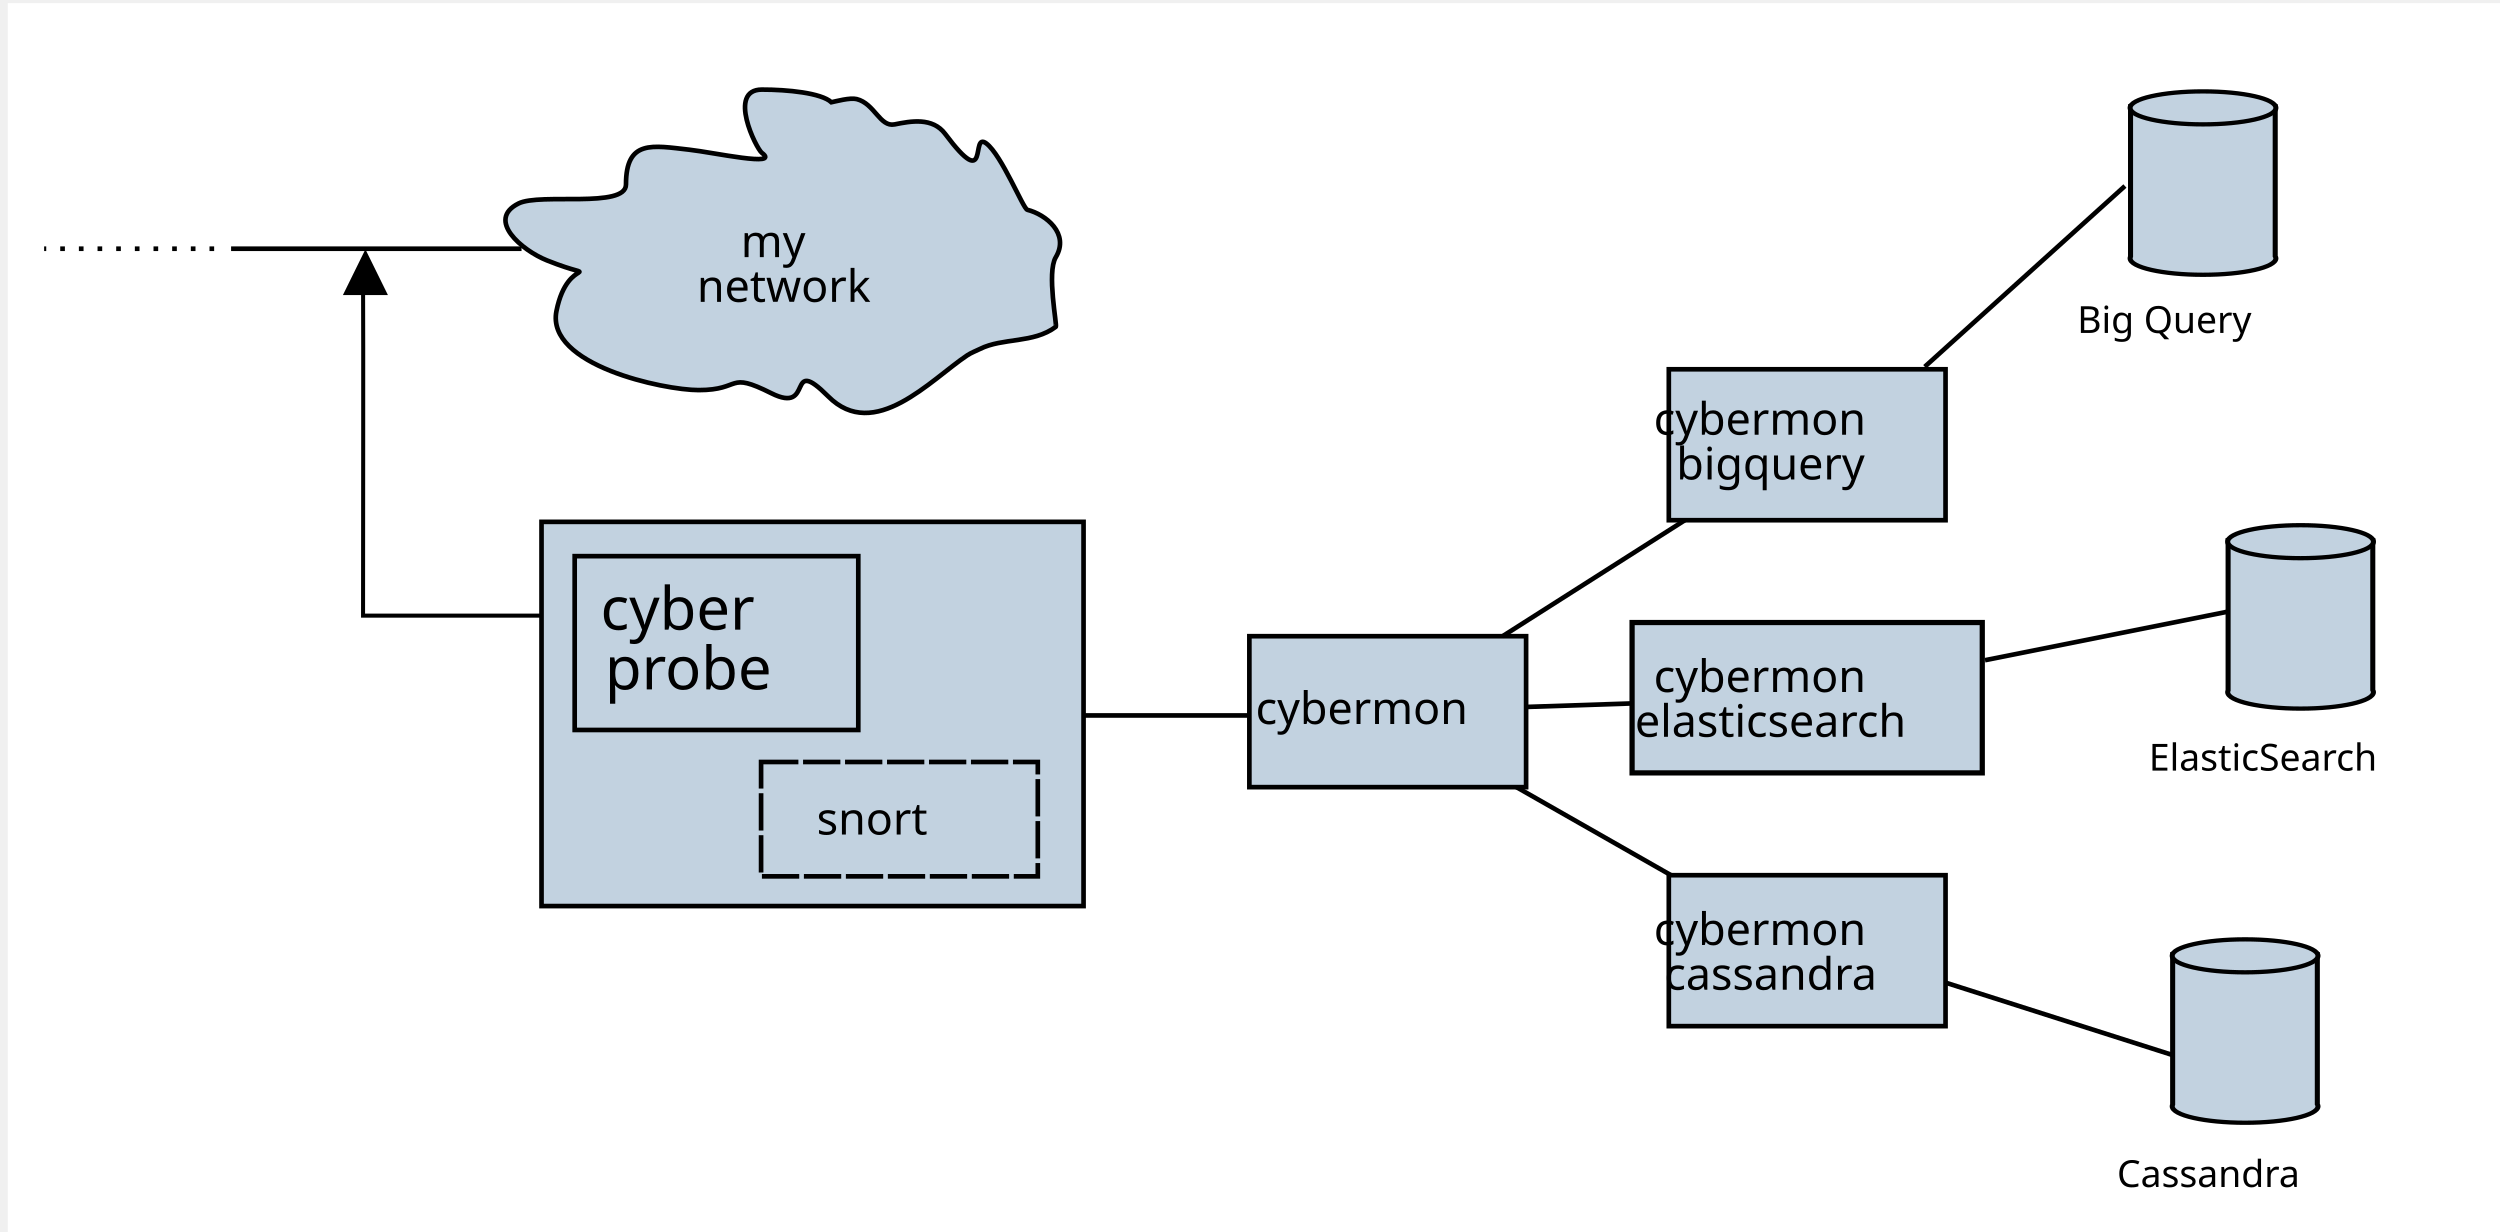
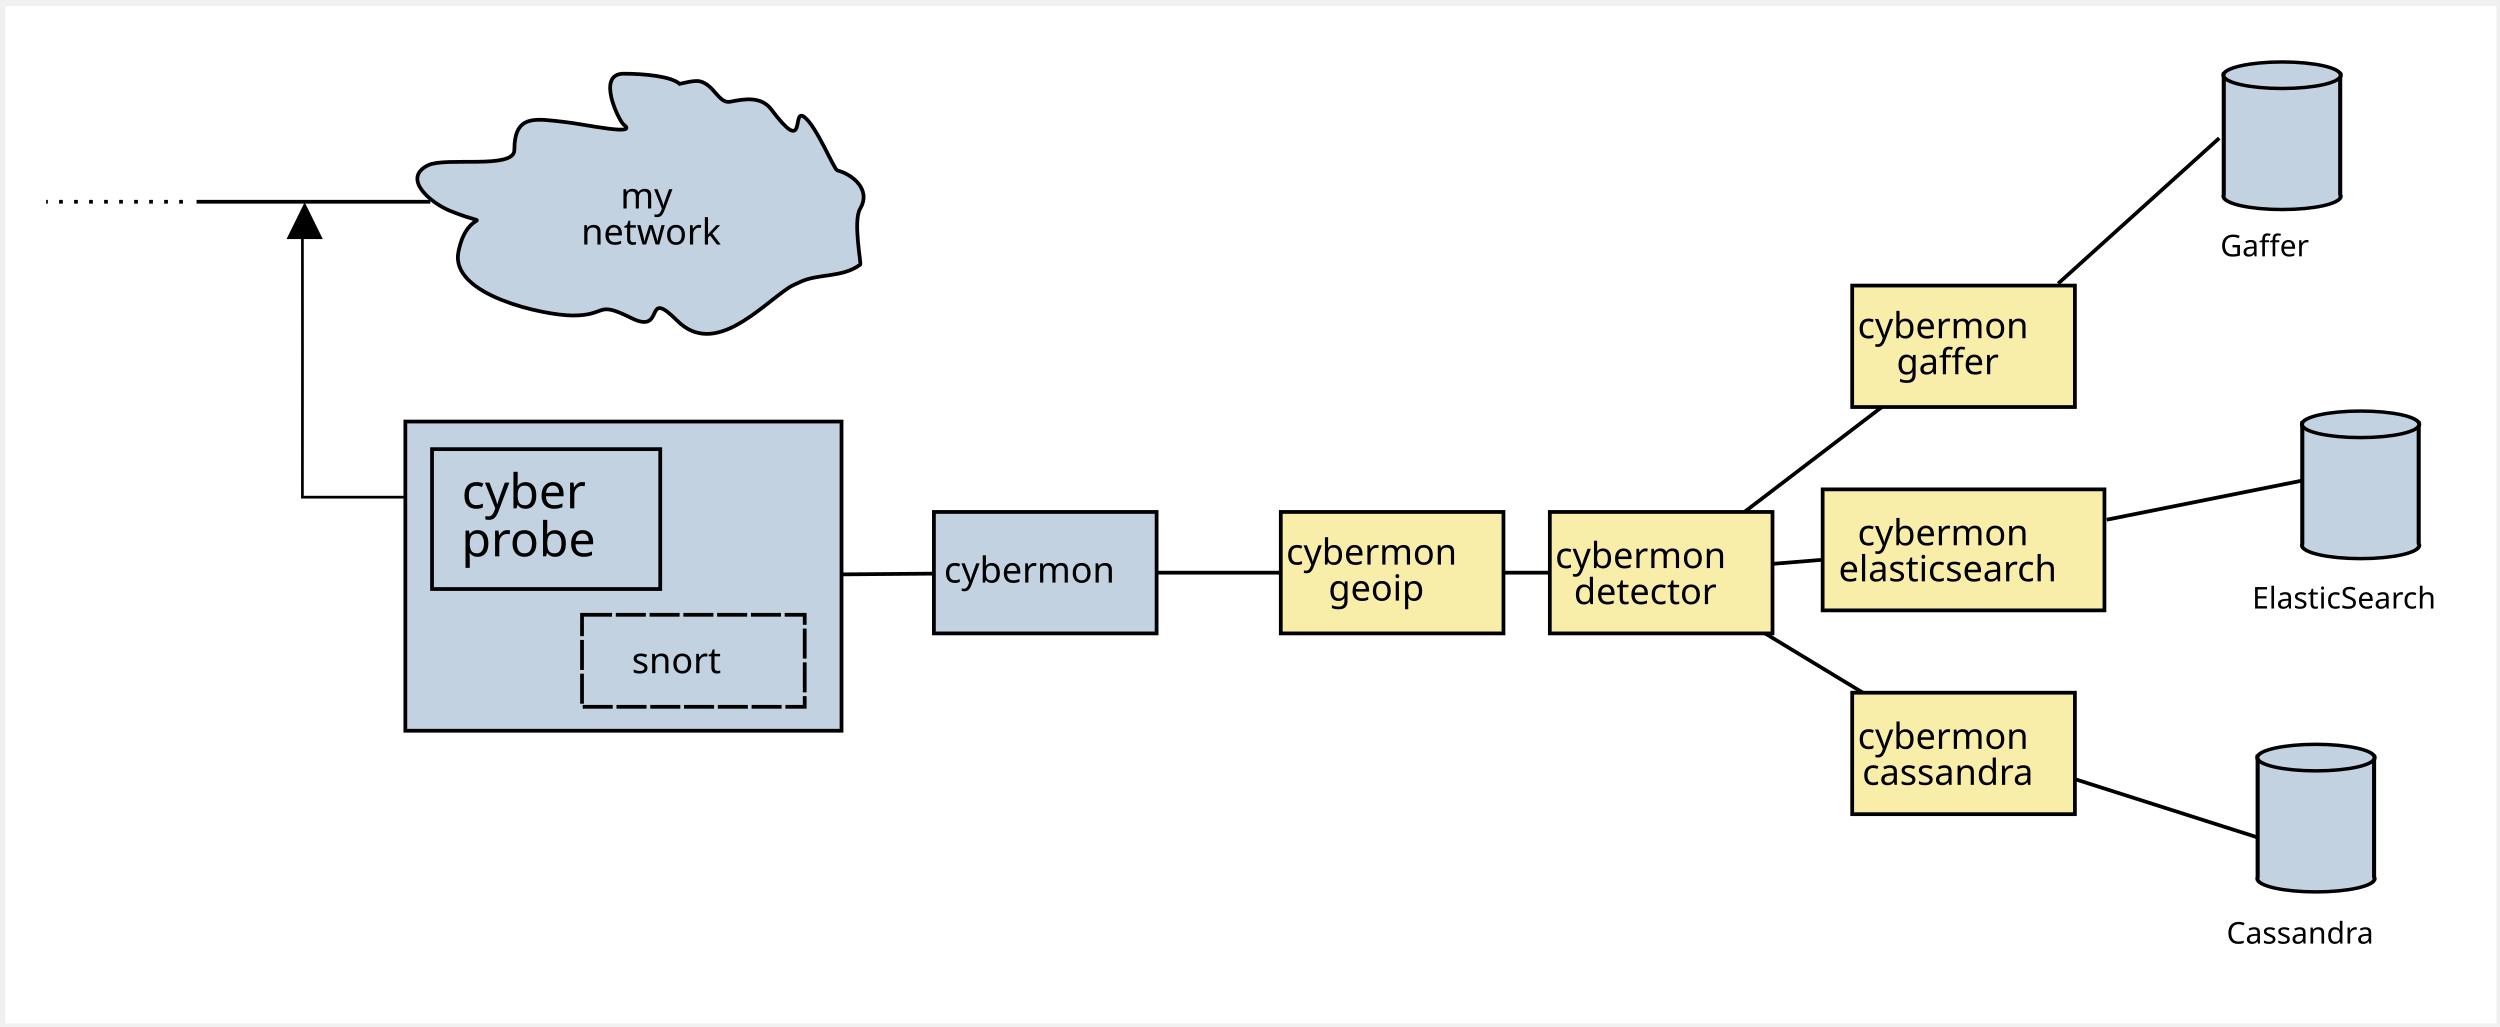
- <svg xmlns="http://www.w3.org/2000/svg" width="1340" height="660" id="svg2" version="1.0">
+ <svg xmlns="http://www.w3.org/2000/svg" version="1.0" id="svg2" height="550" width="1340">
  <defs id="defs4" />
-   <g id="layer1" transform="translate(0,160)">
-     <rect style="color:#000000;clip-rule:nonzero;display:inline;overflow:visible;visibility:visible;opacity:1;isolation:auto;mix-blend-mode:normal;color-interpolation:sRGB;color-interpolation-filters:linearRGB;solid-color:#000000;solid-opacity:1;fill:#ffffff;fill-opacity:1;fill-rule:nonzero;stroke:none;stroke-width:2.5;stroke-linecap:butt;stroke-linejoin:miter;stroke-miterlimit:4;stroke-dasharray:none;stroke-dashoffset:0;stroke-opacity:1;marker:none;color-rendering:auto;image-rendering:auto;shape-rendering:auto;text-rendering:auto;enable-background:accumulate" id="rect4647" width="1341.667" height="675" x="4.167" y="-158.333" />
-     <path style="fill:#c2d2e0;fill-opacity:1;fill-rule:evenodd;stroke:#000000;stroke-width:2.5;stroke-linecap:butt;stroke-linejoin:miter;stroke-miterlimit:4;stroke-dasharray:none;stroke-opacity:1" d="m 445.63,-105.193 c -5.475,-5.021 -23.528,-6.782 -37.266,-6.782 -18.702,0 -3.04,31.627 0,33.909 10.399,7.806 -26.04,-0.259 -38.959,-1.695 -19.773,-2.199 -33.878,-5.607 -33.878,18.65 0,13.036 -45.986,4.364 -57.592,10.173 -17.56,8.788 1.801,25.135 15.245,30.518 31.942,12.788 11.345,-4.217 5.082,27.127 -5.798,29.014 57.499,42.386 76.225,42.386 23.523,0 14.922,-10.334 38.959,1.695 23.395,11.708 7.595,-21.221 30.49,1.695 24.728,24.751 54.896,-8.939 74.531,-22.041 2.101,-1.402 4.517,-2.261 6.776,-3.391 12.286,-6.149 28.663,-2.867 40.653,-11.868 0.864,-0.649 -4.969,-29.011 0,-37.3 7.596,-12.671 -5.393,-22.966 -15.245,-25.432 -2.249,-0.563 -13.718,-29.372 -22.021,-35.604 -8.69,-6.523 2.323,27.401 -22.021,-5.086 -6.786,-9.056 -18.479,-6.813 -27.102,-5.086 -7.922,1.586 -10.673,-11.148 -20.327,-13.564 -3.574,-0.894 -11.221,1.229 -13.551,1.695 z" id="path2160" />
-     <text xml:space="preserve" style="font-style:normal;font-variant:normal;font-weight:normal;font-stretch:normal;font-size:22px;line-height:100%;font-family:Sans;text-align:center;writing-mode:lr-tb;text-anchor:middle;fill:#000000;fill-opacity:1;stroke:none" x="434.421" y="-22.191" id="text3134">
-       <tspan id="tspan3136" x="434.421" y="-22.191" style="font-style:normal;font-variant:normal;font-weight:normal;font-stretch:normal;font-size:24px;line-height:100%;font-family:Sans;text-align:center;writing-mode:lr-tb;text-anchor:middle">my</tspan>
-       <tspan x="434.421" y="1.809" id="tspan3138" style="font-style:normal;font-variant:normal;font-weight:normal;font-stretch:normal;font-size:24px;line-height:100%;font-family:Sans;text-align:center;writing-mode:lr-tb;text-anchor:middle">network</tspan>
+   <g transform="translate(0,160)" id="layer1">
+     <rect y="-156.773" x="2.89" height="545.299" width="1335.255" id="rect1249" style="font-variation-settings:normal;opacity:1;vector-effect:none;fill:#ffffff;fill-opacity:1;stroke:none;stroke-width:2.012;stroke-linecap:butt;stroke-linejoin:miter;stroke-miterlimit:4;stroke-dasharray:none;stroke-dashoffset:0;stroke-opacity:1;marker:none;stop-color:#000000;stop-opacity:1" />
+     <path id="path2160" d="m 364.295,-115.039 c -4.406,-4.041 -18.934,-5.457 -29.988,-5.457 -15.05,0 -2.447,25.45 0,27.287 8.368,6.282 -20.955,-0.208 -31.351,-1.364 -15.912,-1.77 -27.262,-4.512 -27.262,15.008 0,10.49 -37.006,3.512 -46.345,8.186 -14.131,7.072 1.449,20.227 12.268,24.558 25.704,10.291 9.129,-3.394 4.089,21.83 -4.665,23.348 46.27,34.109 61.34,34.109 18.929,0 12.008,-8.316 31.351,1.364 18.827,9.422 6.111,-17.077 24.536,1.364 19.899,19.917 44.176,-7.193 59.976,-17.737 1.691,-1.128 3.635,-1.819 5.452,-2.729 9.887,-4.948 23.066,-2.307 32.714,-9.55 0.696,-0.522 -3.998,-23.346 0,-30.016 6.113,-10.197 -4.34,-18.481 -12.268,-20.465 -1.81,-0.453 -11.039,-23.636 -17.72,-28.651 -6.993,-5.249 1.869,22.05 -17.72,-4.093 -5.46,-7.287 -14.87,-5.482 -21.81,-4.093 -6.375,1.276 -8.589,-8.971 -16.357,-10.915 -2.876,-0.72 -9.03,0.989 -10.905,1.364 z" style="fill:#c2d2e0;fill-opacity:1;fill-rule:evenodd;stroke:#000000;stroke-width:2.012;stroke-linecap:butt;stroke-linejoin:miter;stroke-miterlimit:4;stroke-dasharray:none;stroke-opacity:1" />
+     <text id="text3134" y="-48.247" x="355.275" style="font-style:normal;font-variant:normal;font-weight:normal;font-stretch:normal;font-size:9.657px;line-height:0%;font-family:sans-serif;text-align:center;writing-mode:lr-tb;text-anchor:middle;fill:#000000;fill-opacity:1;stroke:none;stroke-width:0.805" xml:space="preserve">
+       <tspan style="font-style:normal;font-variant:normal;font-weight:normal;font-stretch:normal;font-size:19.313px;line-height:100%;font-family:sans-serif;text-align:center;writing-mode:lr-tb;text-anchor:middle;stroke-width:0.805" y="-48.247" x="355.275" id="tspan3136">my</tspan>
+       <tspan style="font-style:normal;font-variant:normal;font-weight:normal;font-stretch:normal;font-size:19.313px;line-height:100%;font-family:sans-serif;text-align:center;writing-mode:lr-tb;text-anchor:middle;stroke-width:0.805" id="tspan3138" y="-28.934" x="355.275">network</tspan>
    </text>
-     <path style="fill:none;stroke:#000000;stroke-width:2.5;stroke-linecap:butt;stroke-linejoin:miter;stroke-miterlimit:4;stroke-dasharray:none;stroke-opacity:1" d="m 279.546,-26.682 -155.684,0" id="path3140" />
-     <path style="fill:none;stroke:#000000;stroke-width:2.5;stroke-linecap:butt;stroke-linejoin:miter;stroke-miterlimit:4;stroke-dasharray:2.5, 7.5;stroke-dashoffset:0;stroke-opacity:1" d="m 114.783,-26.682 -91.128,0" id="path3142" />
-     <rect style="color:#000000;display:inline;overflow:visible;visibility:visible;fill:#c2d2e0;fill-opacity:1;fill-rule:evenodd;stroke:#000000;stroke-width:2.5;stroke-linecap:butt;stroke-linejoin:miter;stroke-miterlimit:4;stroke-dasharray:none;stroke-dashoffset:0;stroke-opacity:1;marker:none;enable-background:accumulate" id="rect3168" width="290.528" height="205.944" x="290.257" y="119.712" />
-     <rect style="color:#000000;display:inline;overflow:visible;visibility:visible;fill:#c2d2e0;fill-opacity:1;fill-rule:evenodd;stroke:#000000;stroke-width:2.5;stroke-linecap:butt;stroke-linejoin:miter;stroke-miterlimit:4;stroke-dasharray:none;stroke-dashoffset:0;stroke-opacity:1;marker:none;enable-background:accumulate" id="rect3170" width="152.006" height="93.165" x="308.032" y="138.1" />
-     <text xml:space="preserve" style="font-style:normal;font-variant:normal;font-weight:normal;font-stretch:normal;font-size:22px;line-height:100%;font-family:Sans;text-align:center;writing-mode:lr-tb;text-anchor:middle;fill:#000000;fill-opacity:1;stroke:none" x="383.222" y="177.511" id="text3174">
-       <tspan x="383.222" y="177.511" id="tspan3178" style="font-style:normal;font-variant:normal;font-weight:normal;font-stretch:normal;font-size:32px;line-height:100%;font-family:Sans;text-align:center;writing-mode:lr-tb;text-anchor:middle">cyber</tspan>
-       <tspan x="383.222" y="209.511" style="font-style:normal;font-variant:normal;font-weight:normal;font-stretch:normal;font-size:32px;line-height:100%;font-family:Sans;text-align:center;writing-mode:lr-tb;text-anchor:middle" id="tspan3182">probe</tspan>
-     </text>
-     <rect style="color:#000000;display:inline;overflow:visible;visibility:visible;fill:#c2d2e0;fill-opacity:1;fill-rule:evenodd;stroke:#000000;stroke-width:2.5;stroke-linecap:butt;stroke-linejoin:miter;stroke-miterlimit:4;stroke-dasharray:20, 2.5;stroke-dashoffset:0;stroke-opacity:1;marker:none;enable-background:accumulate" id="rect3172" width="148.329" height="61.293" x="407.939" y="248.427" />
-     <text xml:space="preserve" style="font-style:normal;font-variant:normal;font-weight:normal;font-stretch:normal;font-size:22px;line-height:100%;font-family:Sans;text-align:center;writing-mode:lr-tb;text-anchor:middle;fill:#000000;fill-opacity:1;stroke:none" x="481.746" y="287.329" id="text3186">
-       <tspan x="481.746" y="287.329" style="font-style:normal;font-variant:normal;font-weight:normal;font-stretch:normal;font-size:24px;line-height:100%;font-family:Sans;text-align:center;writing-mode:lr-tb;text-anchor:middle" id="tspan3190">snort</tspan>
-     </text>
-     <rect style="color:#000000;display:inline;overflow:visible;visibility:visible;fill:#c2d2e0;fill-opacity:1;fill-rule:evenodd;stroke:#000000;stroke-width:2.5;stroke-linecap:butt;stroke-linejoin:miter;stroke-miterlimit:4;stroke-dasharray:none;stroke-dashoffset:0;stroke-opacity:1;marker:none;enable-background:accumulate" id="rect3239" width="148.329" height="80.906" x="669.659" y="181.005" />
-     <text xml:space="preserve" style="font-style:normal;font-variant:normal;font-weight:normal;font-stretch:normal;font-size:22px;line-height:100%;font-family:Sans;text-align:center;writing-mode:lr-tb;text-anchor:middle;fill:#000000;fill-opacity:1;stroke:none" x="744.193" y="228.08" id="text3241">
-       <tspan x="744.193" y="228.08" style="font-style:normal;font-variant:normal;font-weight:normal;font-stretch:normal;font-size:24px;line-height:100%;font-family:Sans;text-align:center;writing-mode:lr-tb;text-anchor:middle" id="tspan3248">cybermon</tspan>
-     </text>
-     <path style="color:#000000;display:inline;overflow:visible;visibility:visible;fill:#000000;fill-opacity:1;fill-rule:evenodd;stroke:#000000;stroke-width:16.496;stroke-linecap:butt;stroke-linejoin:miter;stroke-miterlimit:4;stroke-dasharray:none;stroke-dashoffset:0;stroke-opacity:1;marker:none;enable-background:accumulate" id="path3258" d="m 181.194,290.7 -143.951,0 71.975,-124.665 z" transform="matrix(0.1399036,0,0,0.1641776,180.5787,-50.92949)" />
-     <path style="color:#000000;display:inline;overflow:visible;visibility:visible;fill:none;stroke:#000000;stroke-width:2.161;stroke-linecap:butt;stroke-linejoin:miter;stroke-miterlimit:4;stroke-dasharray:none;stroke-dashoffset:0;stroke-opacity:1;marker:none;enable-background:accumulate" d="m 194.595,-12.085 c 0.215,45.888 0,117.793 0,182.069 l 95.519,0" id="path3262" />
-     <path style="color:#000000;display:inline;overflow:visible;visibility:visible;fill:none;stroke:#000000;stroke-width:2.5;stroke-linecap:butt;stroke-linejoin:miter;stroke-miterlimit:4;stroke-dasharray:none;stroke-dashoffset:0;stroke-opacity:1;marker:none;enable-background:accumulate" d="m 581.276,223.483 87.548,0" id="path3266" />
-     <g id="g4226" transform="translate(-87.72096,-206.9297)">
-       <rect y="244.858" x="982.202" height="80.906" width="148.329" id="rect3239-3" style="color:#000000;display:inline;overflow:visible;visibility:visible;fill:#c2d2e0;fill-opacity:1;fill-rule:evenodd;stroke:#000000;stroke-width:2.5;stroke-linecap:butt;stroke-linejoin:miter;stroke-miterlimit:4;stroke-dasharray:none;stroke-dashoffset:0;stroke-opacity:1;marker:none;enable-background:accumulate" />
-       <text id="text3241-6" y="279.932" x="1056.735" style="font-style:normal;font-variant:normal;font-weight:normal;font-stretch:normal;font-size:22px;line-height:100%;font-family:Sans;text-align:center;writing-mode:lr-tb;text-anchor:middle;fill:#000000;fill-opacity:1;stroke:none" xml:space="preserve">
-         <tspan id="tspan3248-7" style="font-style:normal;font-variant:normal;font-weight:normal;font-stretch:normal;font-size:24px;line-height:100%;font-family:Sans;text-align:center;writing-mode:lr-tb;text-anchor:middle" y="279.932" x="1056.735">cybermon</tspan>
-         <tspan id="tspan4208" style="font-style:normal;font-variant:normal;font-weight:normal;font-stretch:normal;font-size:24px;line-height:100%;font-family:Sans;text-align:center;writing-mode:lr-tb;text-anchor:middle" y="303.932" x="1056.735">bigquery</tspan>
+     <path id="path3140" d="M 230.645,-51.86 H 105.363" style="fill:none;stroke:#000000;stroke-width:2.012;stroke-linecap:butt;stroke-linejoin:miter;stroke-miterlimit:4;stroke-dasharray:none;stroke-opacity:1" />
+     <path id="path3142" d="M 98.057,-51.86 H 24.725" style="fill:none;stroke:#000000;stroke-width:2.012;stroke-linecap:butt;stroke-linejoin:miter;stroke-miterlimit:4;stroke-dasharray:2.012, 6.035;stroke-dashoffset:0;stroke-opacity:1" />
+     <g transform="translate(-28,-80)" id="g1149">
+       <rect style="color:#000000;display:inline;overflow:visible;visibility:visible;fill:#c2d2e0;fill-opacity:1;fill-rule:evenodd;stroke:#000000;stroke-width:2.012;stroke-linecap:butt;stroke-linejoin:miter;stroke-miterlimit:4;stroke-dasharray:none;stroke-dashoffset:0;stroke-opacity:1;marker:none;enable-background:accumulate" id="rect3168" width="233.793" height="165.727" x="245.264" y="145.946" />
+       <rect style="color:#000000;display:inline;overflow:visible;visibility:visible;fill:#c2d2e0;fill-opacity:1;fill-rule:evenodd;stroke:#000000;stroke-width:2.012;stroke-linecap:butt;stroke-linejoin:miter;stroke-miterlimit:4;stroke-dasharray:none;stroke-dashoffset:0;stroke-opacity:1;marker:none;enable-background:accumulate" id="rect3170" width="122.322" height="74.972" x="259.567" y="160.743" />
+       <text xml:space="preserve" style="font-style:normal;font-variant:normal;font-weight:normal;font-stretch:normal;font-size:9.657px;line-height:0%;font-family:sans-serif;text-align:center;writing-mode:lr-tb;text-anchor:middle;fill:#000000;fill-opacity:1;stroke:none;stroke-width:0.805" x="320.075" y="192.457" id="text3174">
+         <tspan x="320.075" y="192.457" id="tspan3178" style="font-style:normal;font-variant:normal;font-weight:normal;font-stretch:normal;font-size:25.751px;line-height:100%;font-family:sans-serif;text-align:center;writing-mode:lr-tb;text-anchor:middle;stroke-width:0.805">cyber</tspan>
+         <tspan x="320.075" y="218.208" style="font-style:normal;font-variant:normal;font-weight:normal;font-stretch:normal;font-size:25.751px;line-height:100%;font-family:sans-serif;text-align:center;writing-mode:lr-tb;text-anchor:middle;stroke-width:0.805" id="tspan3182">probe</tspan>
+       </text>
+       <rect style="color:#000000;display:inline;overflow:visible;visibility:visible;fill:#c2d2e0;fill-opacity:1;fill-rule:evenodd;stroke:#000000;stroke-width:2.012;stroke-linecap:butt;stroke-linejoin:miter;stroke-miterlimit:4;stroke-dasharray:16.094, 2.012;stroke-dashoffset:0;stroke-opacity:1;marker:none;enable-background:accumulate" id="rect3172" width="119.363" height="49.323" x="339.965" y="249.525" />
+       <text xml:space="preserve" style="font-style:normal;font-variant:normal;font-weight:normal;font-stretch:normal;font-size:9.657px;line-height:0%;font-family:sans-serif;text-align:center;writing-mode:lr-tb;text-anchor:middle;fill:#000000;fill-opacity:1;stroke:none;stroke-width:0.805" x="399.358" y="280.83" id="text3186">
+         <tspan x="399.358" y="280.83" style="font-style:normal;font-variant:normal;font-weight:normal;font-stretch:normal;font-size:19.313px;line-height:100%;font-family:sans-serif;text-align:center;writing-mode:lr-tb;text-anchor:middle;stroke-width:0.805" id="tspan3190">snort</tspan>
      </text>
    </g>
-     <g id="g4220" transform="translate(-123.7455,-215.2775)">
-       <rect y="388.951" x="998.541" height="80.6" width="187.699" id="rect3239-5" style="color:#000000;display:inline;overflow:visible;visibility:visible;fill:#c2d2e0;fill-opacity:1;fill-rule:evenodd;stroke:#000000;stroke-width:2.807;stroke-linecap:butt;stroke-linejoin:miter;stroke-miterlimit:4;stroke-dasharray:none;stroke-dashoffset:0;stroke-opacity:1;marker:none;enable-background:accumulate" />
-       <text id="text3241-3" y="426.198" x="1092.76" style="font-style:normal;font-variant:normal;font-weight:normal;font-stretch:normal;font-size:22px;line-height:100%;font-family:Sans;text-align:center;writing-mode:lr-tb;text-anchor:middle;fill:#000000;fill-opacity:1;stroke:none" xml:space="preserve">
-         <tspan id="tspan3248-5" style="font-style:normal;font-variant:normal;font-weight:normal;font-stretch:normal;font-size:24px;line-height:100%;font-family:Sans;text-align:center;writing-mode:lr-tb;text-anchor:middle" y="426.198" x="1092.76">cybermon</tspan>
-         <tspan id="tspan4210" style="font-style:normal;font-variant:normal;font-weight:normal;font-stretch:normal;font-size:24px;line-height:100%;font-family:Sans;text-align:center;writing-mode:lr-tb;text-anchor:middle" y="450.198" x="1092.76">elasticsearch</tspan>
+     <g transform="translate(-30,-80.86526)" id="g1154">
+       <rect style="color:#000000;display:inline;overflow:visible;visibility:visible;fill:#c2d2e0;fill-opacity:1;fill-rule:evenodd;stroke:#000000;stroke-width:2.012;stroke-linecap:butt;stroke-linejoin:miter;stroke-miterlimit:4;stroke-dasharray:none;stroke-dashoffset:0;stroke-opacity:1;marker:none;enable-background:accumulate" id="rect3239" width="119.363" height="65.107" x="530.576" y="195.269" />
+       <text xml:space="preserve" style="font-style:normal;font-variant:normal;font-weight:normal;font-stretch:normal;font-size:9.657px;line-height:0%;font-family:sans-serif;text-align:center;writing-mode:lr-tb;text-anchor:middle;fill:#000000;fill-opacity:1;stroke:none;stroke-width:0.805" x="590.545" y="233.151" id="text3241">
+         <tspan x="590.545" y="233.151" style="font-style:normal;font-variant:normal;font-weight:normal;font-stretch:normal;font-size:19.313px;line-height:100%;font-family:sans-serif;text-align:center;writing-mode:lr-tb;text-anchor:middle;stroke-width:0.805" id="tspan3248">cybermon</tspan>
      </text>
    </g>
-     <g id="g4214" transform="translate(-99.91914,-211.4271)">
-       <rect y="520.538" x="994.4" height="80.906" width="148.329" id="rect3239-6" style="color:#000000;display:inline;overflow:visible;visibility:visible;fill:#c2d2e0;fill-opacity:1;fill-rule:evenodd;stroke:#000000;stroke-width:2.5;stroke-linecap:butt;stroke-linejoin:miter;stroke-miterlimit:4;stroke-dasharray:none;stroke-dashoffset:0;stroke-opacity:1;marker:none;enable-background:accumulate" />
-       <text id="text3241-2" y="557.938" x="1068.998" style="font-style:normal;font-variant:normal;font-weight:normal;font-stretch:normal;font-size:22px;line-height:100%;font-family:Sans;text-align:center;writing-mode:lr-tb;text-anchor:middle;fill:#000000;fill-opacity:1;stroke:none" xml:space="preserve">
-         <tspan id="tspan3248-9" style="font-style:normal;font-variant:normal;font-weight:normal;font-stretch:normal;font-size:24px;line-height:100%;font-family:Sans;text-align:center;writing-mode:lr-tb;text-anchor:middle" y="557.938" x="1068.998">cybermon</tspan>
-         <tspan id="tspan4212" style="font-style:normal;font-variant:normal;font-weight:normal;font-stretch:normal;font-size:24px;line-height:100%;font-family:Sans;text-align:center;writing-mode:lr-tb;text-anchor:middle" y="581.938" x="1068.998">cassandra</tspan>
+     <path transform="matrix(0.112583,0,0,0.1321167,151.0037,-71.37301)" d="m 181.194,290.7 -143.951,0 71.975,-124.665 z" id="path3258" style="color:#000000;display:inline;overflow:visible;visibility:visible;fill:#000000;fill-opacity:1;fill-rule:evenodd;stroke:#000000;stroke-width:16.496;stroke-linecap:butt;stroke-linejoin:miter;stroke-miterlimit:4;stroke-dasharray:none;stroke-dashoffset:0;stroke-opacity:1;marker:none;enable-background:accumulate" />
+     <path id="path3262" d="m 162.087,-40.183 c 0.122,36.962 0,94.879 0,146.652 h 54.382" style="color:#000000;display:inline;overflow:visible;visibility:visible;fill:none;stroke:#000000;stroke-width:1.463;stroke-linecap:butt;stroke-linejoin:miter;stroke-miterlimit:4;stroke-dasharray:none;stroke-dashoffset:0;stroke-opacity:1;marker:none;enable-background:accumulate" />
+     <g transform="translate(-6,-80)" id="g1208">
+       <rect style="color:#000000;font-variation-settings:normal;display:inline;overflow:visible;visibility:visible;opacity:1;vector-effect:none;fill:#f9eea9;fill-opacity:1;fill-rule:evenodd;stroke:#000000;stroke-width:2.012;stroke-linecap:butt;stroke-linejoin:miter;stroke-miterlimit:4;stroke-dasharray:none;stroke-dashoffset:0;stroke-opacity:1;marker:none;enable-background:accumulate;stop-color:#000000;stop-opacity:1" id="rect3239-3" width="119.363" height="65.107" x="998.783" y="73.063" />
+       <text xml:space="preserve" style="font-style:normal;font-variant:normal;font-weight:normal;font-stretch:normal;font-size:9.657px;line-height:0%;font-family:sans-serif;text-align:center;word-spacing:0px;writing-mode:lr-tb;text-anchor:middle;fill:#000000;fill-opacity:1;stroke:none;stroke-width:0.805" x="1058.761" y="101.288" id="text3241-6">
+         <tspan x="1058.761" y="101.288" style="font-style:normal;font-variant:normal;font-weight:normal;font-stretch:normal;font-size:19.313px;line-height:100%;font-family:sans-serif;text-align:center;writing-mode:lr-tb;text-anchor:middle;stroke-width:0.805" id="tspan3248-7">cybermon</tspan>
+         <tspan x="1058.761" y="120.601" style="font-style:normal;font-variant:normal;font-weight:normal;font-stretch:normal;font-size:19.313px;line-height:100%;font-family:sans-serif;text-align:center;writing-mode:lr-tb;text-anchor:middle;stroke-width:0.805" id="tspan4208">gaffer</tspan>
      </text>
    </g>
-     <path style="color:#000000;clip-rule:nonzero;display:inline;overflow:visible;visibility:visible;opacity:1;isolation:auto;mix-blend-mode:normal;color-interpolation:sRGB;color-interpolation-filters:linearRGB;solid-color:#000000;solid-opacity:1;fill:none;fill-opacity:1;fill-rule:nonzero;stroke:#000000;stroke-width:2.5;stroke-linecap:butt;stroke-linejoin:miter;stroke-miterlimit:4;stroke-dasharray:none;stroke-dashoffset:0;stroke-opacity:1;marker:none;color-rendering:auto;image-rendering:auto;shape-rendering:auto;text-rendering:auto;enable-background:accumulate" d="m 805.389,181.005 97.69,-62.17" id="path4232" />
-     <path style="color:#000000;clip-rule:nonzero;display:inline;overflow:visible;visibility:visible;opacity:1;isolation:auto;mix-blend-mode:normal;color-interpolation:sRGB;color-interpolation-filters:linearRGB;solid-color:#000000;solid-opacity:1;fill:none;fill-opacity:1;fill-rule:nonzero;stroke:#000000;stroke-width:2.5;stroke-linecap:butt;stroke-linejoin:miter;stroke-miterlimit:4;stroke-dasharray:none;stroke-dashoffset:0;stroke-opacity:1;marker:none;color-rendering:auto;image-rendering:auto;shape-rendering:auto;text-rendering:auto;enable-background:accumulate" d="M 817.988,218.922 874.796,217.031" id="path4234" />
-     <path style="color:#000000;clip-rule:nonzero;display:inline;overflow:visible;visibility:visible;opacity:1;isolation:auto;mix-blend-mode:normal;color-interpolation:sRGB;color-interpolation-filters:linearRGB;solid-color:#000000;solid-opacity:1;fill:none;fill-opacity:1;fill-rule:nonzero;stroke:#000000;stroke-width:2.5;stroke-linecap:butt;stroke-linejoin:miter;stroke-miterlimit:4;stroke-dasharray:none;stroke-dashoffset:0;stroke-opacity:1;marker:none;color-rendering:auto;image-rendering:auto;shape-rendering:auto;text-rendering:auto;enable-background:accumulate" d="m 812.818,261.912 82.833,47.199" id="path4236" />
-     <g id="g4459" transform="translate(-46.07023,-65.64806)">
-       <g transform="matrix(0.6250587,0,0,0.5304191,536.9187,254.5634)" id="g4323-7">
-         <path style="color:#000000;clip-rule:nonzero;display:inline;overflow:visible;visibility:visible;opacity:1;isolation:auto;mix-blend-mode:normal;color-interpolation:sRGB;color-interpolation-filters:linearRGB;solid-color:#000000;solid-opacity:1;fill:#c2d2e0;fill-opacity:1;fill-rule:evenodd;stroke:#000000;stroke-width:4.342;stroke-linecap:butt;stroke-linejoin:miter;stroke-miterlimit:4;stroke-dasharray:none;stroke-dashoffset:0;stroke-opacity:1;marker:none;color-rendering:auto;image-rendering:auto;shape-rendering:auto;text-rendering:auto;enable-background:accumulate" d="m 1125.359,88.012 0,151.826 a 62.5,16.667 0 0 0 -0.359,1.746 62.5,16.667 0 0 0 62.5,16.666 62.5,16.667 0 0 0 62.5,-16.666 62.5,16.667 0 0 0 -0.574,-2.098 l 0,-151.475 -124.066,0 z" transform="translate(0,-200)" id="rect4264-9" />
-         <ellipse style="color:#000000;clip-rule:nonzero;display:inline;overflow:visible;visibility:visible;opacity:1;isolation:auto;mix-blend-mode:normal;color-interpolation:sRGB;color-interpolation-filters:linearRGB;solid-color:#000000;solid-opacity:1;fill:#c2d2e0;fill-opacity:1;fill-rule:evenodd;stroke:#000000;stroke-width:4.342;stroke-linecap:butt;stroke-linejoin:miter;stroke-miterlimit:4;stroke-dasharray:none;stroke-dashoffset:0;stroke-opacity:1;marker:none;color-rendering:auto;image-rendering:auto;shape-rendering:auto;text-rendering:auto;enable-background:accumulate" id="path4262-2" cx="1187.5" cy="-110.417" rx="62.5" ry="16.667" />
-       </g>
-       <text id="text3241-3-9-8" y="318.697" x="1279.054" style="font-style:normal;font-variant:normal;font-weight:normal;font-stretch:normal;font-size:22px;line-height:100%;font-family:Sans;text-align:center;writing-mode:lr-tb;text-anchor:middle;fill:#000000;fill-opacity:1;stroke:none" xml:space="preserve">
-         <tspan id="tspan4210-2-7" style="font-style:normal;font-variant:normal;font-weight:normal;font-stretch:normal;font-size:20px;line-height:100%;font-family:Sans;text-align:center;writing-mode:lr-tb;text-anchor:middle" y="318.697" x="1279.054">ElasticSearch</tspan>
+     <g transform="translate(-6,-80)" id="g1202">
+       <rect style="color:#000000;font-variation-settings:normal;display:inline;overflow:visible;visibility:visible;opacity:1;vector-effect:none;fill:#f9eea9;fill-opacity:1;fill-rule:evenodd;stroke:#000000;stroke-width:2.012;stroke-linecap:butt;stroke-linejoin:miter;stroke-miterlimit:4;stroke-dasharray:none;stroke-dashoffset:0;stroke-opacity:1;marker:none;enable-background:accumulate;stop-color:#000000;stop-opacity:1" id="rect3239-5" width="151.045" height="64.86" x="982.942" y="182.3" />
+       <text xml:space="preserve" style="font-style:normal;font-variant:normal;font-weight:normal;font-stretch:normal;font-size:9.657px;line-height:0%;font-family:sans-serif;text-align:center;writing-mode:lr-tb;text-anchor:middle;fill:#000000;fill-opacity:1;stroke:none;stroke-width:0.805" x="1058.761" y="212.273" id="text3241-3">
+         <tspan x="1058.761" y="212.273" style="font-style:normal;font-variant:normal;font-weight:normal;font-stretch:normal;font-size:19.313px;line-height:100%;font-family:sans-serif;text-align:center;writing-mode:lr-tb;text-anchor:middle;stroke-width:0.805" id="tspan3248-5">cybermon</tspan>
+         <tspan x="1058.761" y="231.586" style="font-style:normal;font-variant:normal;font-weight:normal;font-stretch:normal;font-size:19.313px;line-height:100%;font-family:sans-serif;text-align:center;writing-mode:lr-tb;text-anchor:middle;stroke-width:0.805" id="tspan4210">elasticsearch</tspan>
      </text>
    </g>
-     <g id="g4466" transform="translate(-72.35194,-108.9359)">
-       <g transform="matrix(0.6250587,0,0,0.5304191,510.9023,65.32621)" id="g4323">
-         <path style="color:#000000;clip-rule:nonzero;display:inline;overflow:visible;visibility:visible;opacity:1;isolation:auto;mix-blend-mode:normal;color-interpolation:sRGB;color-interpolation-filters:linearRGB;solid-color:#000000;solid-opacity:1;fill:#c2d2e0;fill-opacity:1;fill-rule:evenodd;stroke:#000000;stroke-width:4.342;stroke-linecap:butt;stroke-linejoin:miter;stroke-miterlimit:4;stroke-dasharray:none;stroke-dashoffset:0;stroke-opacity:1;marker:none;color-rendering:auto;image-rendering:auto;shape-rendering:auto;text-rendering:auto;enable-background:accumulate" d="m 1125.359,88.012 0,151.826 a 62.5,16.667 0 0 0 -0.359,1.746 62.5,16.667 0 0 0 62.5,16.666 62.5,16.667 0 0 0 62.5,-16.666 62.5,16.667 0 0 0 -0.574,-2.098 l 0,-151.475 -124.066,0 z" transform="translate(0,-200)" id="rect4264" />
-         <ellipse style="color:#000000;clip-rule:nonzero;display:inline;overflow:visible;visibility:visible;opacity:1;isolation:auto;mix-blend-mode:normal;color-interpolation:sRGB;color-interpolation-filters:linearRGB;solid-color:#000000;solid-opacity:1;fill:#c2d2e0;fill-opacity:1;fill-rule:evenodd;stroke:#000000;stroke-width:4.342;stroke-linecap:butt;stroke-linejoin:miter;stroke-miterlimit:4;stroke-dasharray:none;stroke-dashoffset:0;stroke-opacity:1;marker:none;color-rendering:auto;image-rendering:auto;shape-rendering:auto;text-rendering:auto;enable-background:accumulate" id="path4262" cx="1187.5" cy="-110.417" rx="62.5" ry="16.667" />
-       </g>
-       <text id="text3241-3-9-8-3" y="127.386" x="1252.476" style="font-style:normal;font-variant:normal;font-weight:normal;font-stretch:normal;font-size:22px;line-height:100%;font-family:Sans;text-align:center;writing-mode:lr-tb;text-anchor:middle;fill:#000000;fill-opacity:1;stroke:none" xml:space="preserve">
-         <tspan id="tspan4210-2-7-6" style="font-style:normal;font-variant:normal;font-weight:normal;font-stretch:normal;font-size:20px;line-height:100%;font-family:Sans;text-align:center;writing-mode:lr-tb;text-anchor:middle" y="127.386" x="1252.476">Big Query</tspan>
+     <g transform="translate(-6,-80)" id="g1214">
+       <rect style="color:#000000;font-variation-settings:normal;display:inline;overflow:visible;visibility:visible;opacity:1;vector-effect:none;fill:#f9eea9;fill-opacity:1;fill-rule:evenodd;stroke:#000000;stroke-width:2.012;stroke-linecap:butt;stroke-linejoin:miter;stroke-miterlimit:4;stroke-dasharray:none;stroke-dashoffset:0;stroke-opacity:1;marker:none;enable-background:accumulate;stop-color:#000000;stop-opacity:1" id="rect3239-6" width="119.363" height="65.107" x="998.783" y="291.289" />
+       <text xml:space="preserve" style="font-style:normal;font-variant:normal;font-weight:normal;font-stretch:normal;font-size:9.657px;line-height:0%;font-family:sans-serif;text-align:center;writing-mode:lr-tb;text-anchor:middle;fill:#000000;fill-opacity:1;stroke:none;stroke-width:0.805" x="1058.813" y="321.386" id="text3241-2">
+         <tspan x="1058.813" y="321.386" style="font-style:normal;font-variant:normal;font-weight:normal;font-stretch:normal;font-size:19.313px;line-height:100%;font-family:sans-serif;text-align:center;writing-mode:lr-tb;text-anchor:middle;stroke-width:0.805" id="tspan3248-9">cybermon</tspan>
+         <tspan x="1058.813" y="340.699" style="font-style:normal;font-variant:normal;font-weight:normal;font-stretch:normal;font-size:19.313px;line-height:100%;font-family:sans-serif;text-align:center;writing-mode:lr-tb;text-anchor:middle;stroke-width:0.805" id="tspan4212">cassandra</tspan>
      </text>
    </g>
-     <g id="g4452" transform="translate(-75.7424,-14.55032)">
-       <g transform="matrix(0.6250587,0,0,0.5304191,536.8656,425.4475)" id="g4323-0">
-         <path style="color:#000000;clip-rule:nonzero;display:inline;overflow:visible;visibility:visible;opacity:1;isolation:auto;mix-blend-mode:normal;color-interpolation:sRGB;color-interpolation-filters:linearRGB;solid-color:#000000;solid-opacity:1;fill:#c2d2e0;fill-opacity:1;fill-rule:evenodd;stroke:#000000;stroke-width:4.342;stroke-linecap:butt;stroke-linejoin:miter;stroke-miterlimit:4;stroke-dasharray:none;stroke-dashoffset:0;stroke-opacity:1;marker:none;color-rendering:auto;image-rendering:auto;shape-rendering:auto;text-rendering:auto;enable-background:accumulate" d="m 1125.359,88.012 0,151.826 a 62.5,16.667 0 0 0 -0.359,1.746 62.5,16.667 0 0 0 62.5,16.666 62.5,16.667 0 0 0 62.5,-16.666 62.5,16.667 0 0 0 -0.574,-2.098 l 0,-151.475 -124.066,0 z" transform="translate(0,-200)" id="rect4264-2" />
-         <ellipse style="color:#000000;clip-rule:nonzero;display:inline;overflow:visible;visibility:visible;opacity:1;isolation:auto;mix-blend-mode:normal;color-interpolation:sRGB;color-interpolation-filters:linearRGB;solid-color:#000000;solid-opacity:1;fill:#c2d2e0;fill-opacity:1;fill-rule:evenodd;stroke:#000000;stroke-width:4.342;stroke-linecap:butt;stroke-linejoin:miter;stroke-miterlimit:4;stroke-dasharray:none;stroke-dashoffset:0;stroke-opacity:1;marker:none;color-rendering:auto;image-rendering:auto;shape-rendering:auto;text-rendering:auto;enable-background:accumulate" id="path4262-3" cx="1187.5" cy="-110.417" rx="62.5" ry="16.667" />
+     <g transform="matrix(0.8047181,0,0,0.8047181,235.9047,-90.28647)" id="g4459">
+       <g id="g4323-7" transform="matrix(0.6250587,0,0,0.5304191,536.9187,254.5634)">
+         <path id="rect4264-9" transform="translate(0,-200)" d="M 1125.359,88.012 V 239.838 a 62.5,16.667 0 0 0 -0.359,1.746 62.5,16.667 0 0 0 62.5,16.666 62.5,16.667 0 0 0 62.5,-16.666 62.5,16.667 0 0 0 -0.574,-2.098 V 88.012 Z" style="color:#000000;clip-rule:nonzero;display:inline;overflow:visible;visibility:visible;opacity:1;isolation:auto;mix-blend-mode:normal;color-interpolation:sRGB;color-interpolation-filters:linearRGB;solid-color:#000000;solid-opacity:1;fill:#c2d2e0;fill-opacity:1;fill-rule:evenodd;stroke:#000000;stroke-width:4.342;stroke-linecap:butt;stroke-linejoin:miter;stroke-miterlimit:4;stroke-dasharray:none;stroke-dashoffset:0;stroke-opacity:1;marker:none;color-rendering:auto;image-rendering:auto;shape-rendering:auto;text-rendering:auto;enable-background:accumulate" />
+         <ellipse ry="16.667" rx="62.5" cy="-110.417" cx="1187.5" id="path4262-2" style="color:#000000;clip-rule:nonzero;display:inline;overflow:visible;visibility:visible;opacity:1;isolation:auto;mix-blend-mode:normal;color-interpolation:sRGB;color-interpolation-filters:linearRGB;solid-color:#000000;solid-opacity:1;fill:#c2d2e0;fill-opacity:1;fill-rule:evenodd;stroke:#000000;stroke-width:4.342;stroke-linecap:butt;stroke-linejoin:miter;stroke-miterlimit:4;stroke-dasharray:none;stroke-dashoffset:0;stroke-opacity:1;marker:none;color-rendering:auto;image-rendering:auto;shape-rendering:auto;text-rendering:auto;enable-background:accumulate" />
      </g>
-       <text id="text3241-3-9-8-3-1" y="490.786" x="1279.474" style="font-style:normal;font-variant:normal;font-weight:normal;font-stretch:normal;font-size:22px;line-height:100%;font-family:Sans;text-align:center;writing-mode:lr-tb;text-anchor:middle;fill:#000000;fill-opacity:1;stroke:none" xml:space="preserve">
-         <tspan id="tspan4210-2-7-6-2" style="font-style:normal;font-variant:normal;font-weight:normal;font-stretch:normal;font-size:20px;line-height:100%;font-family:Sans;text-align:center;writing-mode:lr-tb;text-anchor:middle" y="490.786" x="1279.474">Cassandra</tspan>
+       <text xml:space="preserve" style="font-style:normal;font-variant:normal;font-weight:normal;font-stretch:normal;line-height:0%;font-family:sans-serif;text-align:center;writing-mode:lr-tb;text-anchor:middle;fill:#000000;fill-opacity:1;stroke:none" x="1279.054" y="318.697" id="text3241-3-9-8">
+         <tspan x="1279.054" y="318.697" style="font-style:normal;font-variant:normal;font-weight:normal;font-stretch:normal;font-size:20px;line-height:100%;font-family:sans-serif;text-align:center;writing-mode:lr-tb;text-anchor:middle" id="tspan4210-2-7">ElasticSearch</tspan>
      </text>
    </g>
-     <path style="color:#000000;clip-rule:nonzero;display:inline;overflow:visible;visibility:visible;opacity:1;isolation:auto;mix-blend-mode:normal;color-interpolation:sRGB;color-interpolation-filters:linearRGB;solid-color:#000000;solid-opacity:1;fill:none;fill-opacity:1;fill-rule:nonzero;stroke:#000000;stroke-width:2.5;stroke-linecap:butt;stroke-linejoin:miter;stroke-miterlimit:4;stroke-dasharray:none;stroke-dashoffset:0;stroke-opacity:1;marker:none;color-rendering:auto;image-rendering:auto;shape-rendering:auto;text-rendering:auto;enable-background:accumulate" d="m 1031.667,36.583 107.292,-96.875" id="path4473" />
-     <path style="color:#000000;clip-rule:nonzero;display:inline;overflow:visible;visibility:visible;opacity:1;isolation:auto;mix-blend-mode:normal;color-interpolation:sRGB;color-interpolation-filters:linearRGB;solid-color:#000000;solid-opacity:1;fill:none;fill-opacity:1;fill-rule:nonzero;stroke:#000000;stroke-width:2.5;stroke-linecap:butt;stroke-linejoin:miter;stroke-miterlimit:4;stroke-dasharray:none;stroke-dashoffset:0;stroke-opacity:1;marker:none;color-rendering:auto;image-rendering:auto;shape-rendering:auto;text-rendering:auto;enable-background:accumulate" d="m 1063.958,193.875 130.208,-26.042" id="path4475" />
-     <path style="color:#000000;clip-rule:nonzero;display:inline;overflow:visible;visibility:visible;opacity:1;isolation:auto;mix-blend-mode:normal;color-interpolation:sRGB;color-interpolation-filters:linearRGB;solid-color:#000000;solid-opacity:1;fill:none;fill-opacity:1;fill-rule:nonzero;stroke:#000000;stroke-width:2.5;stroke-linecap:butt;stroke-linejoin:miter;stroke-miterlimit:4;stroke-dasharray:none;stroke-dashoffset:0;stroke-opacity:1;marker:none;color-rendering:auto;image-rendering:auto;shape-rendering:auto;text-rendering:auto;enable-background:accumulate" d="m 1043.125,366.792 120.833,38.542" id="path4477" />
+     <g transform="matrix(0.8047181,0,0,0.8047181,214.7553,-125.121)" id="g4466">
+       <g id="g4323" transform="matrix(0.6250587,0,0,0.5304191,510.9023,65.32621)">
+         <path id="rect4264" transform="translate(0,-200)" d="M 1125.359,88.012 V 239.838 a 62.5,16.667 0 0 0 -0.359,1.746 62.5,16.667 0 0 0 62.5,16.666 62.5,16.667 0 0 0 62.5,-16.666 62.5,16.667 0 0 0 -0.574,-2.098 V 88.012 Z" style="color:#000000;clip-rule:nonzero;display:inline;overflow:visible;visibility:visible;opacity:1;isolation:auto;mix-blend-mode:normal;color-interpolation:sRGB;color-interpolation-filters:linearRGB;solid-color:#000000;solid-opacity:1;fill:#c2d2e0;fill-opacity:1;fill-rule:evenodd;stroke:#000000;stroke-width:4.342;stroke-linecap:butt;stroke-linejoin:miter;stroke-miterlimit:4;stroke-dasharray:none;stroke-dashoffset:0;stroke-opacity:1;marker:none;color-rendering:auto;image-rendering:auto;shape-rendering:auto;text-rendering:auto;enable-background:accumulate" />
+         <ellipse ry="16.667" rx="62.5" cy="-110.417" cx="1187.5" id="path4262" style="color:#000000;clip-rule:nonzero;display:inline;overflow:visible;visibility:visible;opacity:1;isolation:auto;mix-blend-mode:normal;color-interpolation:sRGB;color-interpolation-filters:linearRGB;solid-color:#000000;solid-opacity:1;fill:#c2d2e0;fill-opacity:1;fill-rule:evenodd;stroke:#000000;stroke-width:4.342;stroke-linecap:butt;stroke-linejoin:miter;stroke-miterlimit:4;stroke-dasharray:none;stroke-dashoffset:0;stroke-opacity:1;marker:none;color-rendering:auto;image-rendering:auto;shape-rendering:auto;text-rendering:auto;enable-background:accumulate" />
+       </g>
+       <text xml:space="preserve" style="font-style:normal;font-variant:normal;font-weight:normal;font-stretch:normal;line-height:0%;font-family:sans-serif;text-align:center;writing-mode:lr-tb;text-anchor:middle;fill:#000000;fill-opacity:1;stroke:none" x="1252.476" y="127.386" id="text3241-3-9-8-3">
+         <tspan x="1252.476" y="127.386" style="font-style:normal;font-variant:normal;font-weight:normal;font-stretch:normal;font-size:20px;line-height:100%;font-family:sans-serif;text-align:center;writing-mode:lr-tb;text-anchor:middle" id="tspan4210-2-7-6">Gaffer</tspan>
+       </text>
+     </g>
+     <g transform="matrix(0.8047181,0,0,0.8047181,212.0269,-49.1672)" id="g4452">
+       <g id="g4323-0" transform="matrix(0.6250587,0,0,0.5304191,536.8656,425.4475)">
+         <path id="rect4264-2" transform="translate(0,-200)" d="M 1125.359,88.012 V 239.838 a 62.5,16.667 0 0 0 -0.359,1.746 62.5,16.667 0 0 0 62.5,16.666 62.5,16.667 0 0 0 62.5,-16.666 62.5,16.667 0 0 0 -0.574,-2.098 V 88.012 Z" style="color:#000000;clip-rule:nonzero;display:inline;overflow:visible;visibility:visible;opacity:1;isolation:auto;mix-blend-mode:normal;color-interpolation:sRGB;color-interpolation-filters:linearRGB;solid-color:#000000;solid-opacity:1;fill:#c2d2e0;fill-opacity:1;fill-rule:evenodd;stroke:#000000;stroke-width:4.342;stroke-linecap:butt;stroke-linejoin:miter;stroke-miterlimit:4;stroke-dasharray:none;stroke-dashoffset:0;stroke-opacity:1;marker:none;color-rendering:auto;image-rendering:auto;shape-rendering:auto;text-rendering:auto;enable-background:accumulate" />
+         <ellipse ry="16.667" rx="62.5" cy="-110.417" cx="1187.5" id="path4262-3" style="color:#000000;clip-rule:nonzero;display:inline;overflow:visible;visibility:visible;opacity:1;isolation:auto;mix-blend-mode:normal;color-interpolation:sRGB;color-interpolation-filters:linearRGB;solid-color:#000000;solid-opacity:1;fill:#c2d2e0;fill-opacity:1;fill-rule:evenodd;stroke:#000000;stroke-width:4.342;stroke-linecap:butt;stroke-linejoin:miter;stroke-miterlimit:4;stroke-dasharray:none;stroke-dashoffset:0;stroke-opacity:1;marker:none;color-rendering:auto;image-rendering:auto;shape-rendering:auto;text-rendering:auto;enable-background:accumulate" />
+       </g>
+       <text xml:space="preserve" style="font-style:normal;font-variant:normal;font-weight:normal;font-stretch:normal;line-height:0%;font-family:sans-serif;text-align:center;writing-mode:lr-tb;text-anchor:middle;fill:#000000;fill-opacity:1;stroke:none" x="1279.474" y="490.786" id="text3241-3-9-8-3-1">
+         <tspan x="1279.474" y="490.786" style="font-style:normal;font-variant:normal;font-weight:normal;font-stretch:normal;font-size:20px;line-height:100%;font-family:sans-serif;text-align:center;writing-mode:lr-tb;text-anchor:middle" id="tspan4210-2-7-6-2">Cassandra</tspan>
+       </text>
+     </g>
+     <path id="path4473" d="m 1103.179,-8.019 86.34,-77.957" style="color:#000000;clip-rule:nonzero;display:inline;overflow:visible;visibility:visible;opacity:1;isolation:auto;mix-blend-mode:normal;color-interpolation:sRGB;color-interpolation-filters:linearRGB;solid-color:#000000;solid-opacity:1;fill:none;fill-opacity:1;fill-rule:nonzero;stroke:#000000;stroke-width:2.012;stroke-linecap:butt;stroke-linejoin:miter;stroke-miterlimit:4;stroke-dasharray:none;stroke-dashoffset:0;stroke-opacity:1;marker:none;color-rendering:auto;image-rendering:auto;shape-rendering:auto;text-rendering:auto;enable-background:accumulate" />
+     <path id="path4475" d="M 1129.165,118.556 1233.946,97.6" style="color:#000000;clip-rule:nonzero;display:inline;overflow:visible;visibility:visible;opacity:1;isolation:auto;mix-blend-mode:normal;color-interpolation:sRGB;color-interpolation-filters:linearRGB;solid-color:#000000;solid-opacity:1;fill:none;fill-opacity:1;fill-rule:nonzero;stroke:#000000;stroke-width:2.012;stroke-linecap:butt;stroke-linejoin:miter;stroke-miterlimit:4;stroke-dasharray:none;stroke-dashoffset:0;stroke-opacity:1;marker:none;color-rendering:auto;image-rendering:auto;shape-rendering:auto;text-rendering:auto;enable-background:accumulate" />
+     <g transform="translate(-6,-80)" id="g1217">
+       <path style="color:#000000;clip-rule:nonzero;display:inline;overflow:visible;visibility:visible;opacity:1;isolation:auto;mix-blend-mode:normal;color-interpolation:sRGB;color-interpolation-filters:linearRGB;solid-color:#000000;solid-opacity:1;fill:none;fill-opacity:1;fill-rule:nonzero;stroke:#000000;stroke-width:2.012;stroke-linecap:butt;stroke-linejoin:miter;stroke-miterlimit:4;stroke-dasharray:none;stroke-dashoffset:0;stroke-opacity:1;marker:none;color-rendering:auto;image-rendering:auto;shape-rendering:auto;text-rendering:auto;enable-background:accumulate" d="m 1118.4,337.706 97.237,31.015" id="path4477" />
+     </g>
+     <text id="text182" y="-291.388" x="234.255" style="font-style:normal;font-weight:normal;font-size:40px;line-height:1.25;font-family:sans-serif;letter-spacing:0px;word-spacing:0px;fill:#000000;fill-opacity:1;stroke:none" xml:space="preserve">
+       <tspan y="-291.388" x="234.255" id="tspan180" />
+     </text>
+     <g transform="translate(-26,-80.52116)" id="g1089">
+       <rect y="194.925" x="712.497" height="65.107" width="119.363" id="rect3239-3-6" style="color:#000000;display:inline;overflow:visible;visibility:visible;fill:#f9eea9;fill-opacity:1;fill-rule:evenodd;stroke:#000000;stroke-width:2.012;stroke-linecap:butt;stroke-linejoin:miter;stroke-miterlimit:4;stroke-dasharray:none;stroke-dashoffset:0;stroke-opacity:1;marker:none;enable-background:accumulate" />
+       <text id="text3241-6-7" y="223.15" x="772.475" style="font-style:normal;font-variant:normal;font-weight:normal;font-stretch:normal;font-size:9.657px;line-height:0%;font-family:sans-serif;text-align:center;word-spacing:0px;writing-mode:lr-tb;text-anchor:middle;fill:#000000;fill-opacity:1;stroke:none;stroke-width:0.805" xml:space="preserve">
+         <tspan id="tspan3248-7-5" style="font-style:normal;font-variant:normal;font-weight:normal;font-stretch:normal;font-size:19.313px;line-height:100%;font-family:sans-serif;text-align:center;writing-mode:lr-tb;text-anchor:middle;stroke-width:0.805" y="223.15" x="772.475">cybermon</tspan>
+         <tspan id="tspan4208-3" style="font-style:normal;font-variant:normal;font-weight:normal;font-stretch:normal;font-size:19.313px;line-height:100%;font-family:sans-serif;text-align:center;writing-mode:lr-tb;text-anchor:middle;stroke-width:0.805" y="242.463" x="772.475">geoip</tspan>
+       </text>
+     </g>
+     <g transform="translate(-26,-79.13474)" id="g1139">
+       <rect style="color:#000000;display:inline;overflow:visible;visibility:visible;fill:#f9eea9;fill-opacity:1;fill-rule:evenodd;stroke:#000000;stroke-width:2.012;stroke-linecap:butt;stroke-linejoin:miter;stroke-miterlimit:4;stroke-dasharray:none;stroke-dashoffset:0;stroke-opacity:1;marker:none;enable-background:accumulate" id="rect3239-3-6-2" width="119.363" height="65.107" x="856.704" y="193.539" />
+       <text xml:space="preserve" style="font-style:normal;font-variant:normal;font-weight:normal;font-stretch:normal;font-size:9.657px;line-height:0%;font-family:sans-serif;text-align:center;word-spacing:0px;writing-mode:lr-tb;text-anchor:middle;fill:#000000;fill-opacity:1;stroke:none;stroke-width:0.805" x="916.673" y="223.635" id="text3241-6-7-7">
+         <tspan x="916.673" y="223.635" style="font-style:normal;font-variant:normal;font-weight:normal;font-stretch:normal;font-size:19.313px;line-height:100%;font-family:sans-serif;text-align:center;writing-mode:lr-tb;text-anchor:middle;stroke-width:0.805" id="tspan3248-7-5-0">cybermon</tspan>
+         <tspan x="916.673" y="242.949" style="font-style:normal;font-variant:normal;font-weight:normal;font-stretch:normal;font-size:19.313px;line-height:100%;font-family:sans-serif;text-align:center;writing-mode:lr-tb;text-anchor:middle;stroke-width:0.805" id="tspan4208-3-9">detector</tspan>
+       </text>
+     </g>
+     <path id="path1184" d="m 451.057,147.868 49.519,-0.406" style="font-variation-settings:normal;opacity:1;vector-effect:none;fill:none;fill-opacity:1;fill-rule:evenodd;stroke:#000000;stroke-width:2.012;stroke-linecap:butt;stroke-linejoin:miter;stroke-miterlimit:4;stroke-dasharray:none;stroke-dashoffset:0;stroke-opacity:1;marker:none;stop-color:#000000;stop-opacity:1" />
+     <path id="path1186" d="m 619.938,146.957 h 66.558" style="font-variation-settings:normal;opacity:1;vector-effect:none;fill:none;fill-opacity:1;fill-rule:evenodd;stroke:#000000;stroke-width:2.012;stroke-linecap:butt;stroke-linejoin:miter;stroke-miterlimit:4;stroke-dasharray:none;stroke-dashoffset:0;stroke-opacity:1;marker:none;stop-color:#000000;stop-opacity:1" />
+     <path id="path1188" d="m 805.859,146.957 h 24.845" style="font-variation-settings:normal;opacity:1;vector-effect:none;fill:none;fill-opacity:1;fill-rule:evenodd;stroke:#000000;stroke-width:2.012;stroke-linecap:butt;stroke-linejoin:miter;stroke-miterlimit:4;stroke-dasharray:none;stroke-dashoffset:0;stroke-opacity:1;marker:none;stop-color:#000000;stop-opacity:1" />
+     <path id="path1190" d="m 950.067,142.228 26.875,-2.204" style="font-variation-settings:normal;opacity:1;vector-effect:none;fill:none;fill-opacity:1;fill-rule:evenodd;stroke:#000000;stroke-width:2.012;stroke-linecap:butt;stroke-linejoin:miter;stroke-miterlimit:4;stroke-dasharray:none;stroke-dashoffset:0;stroke-opacity:1;marker:none;stop-color:#000000;stop-opacity:1" />
+     <path id="path1194" d="m 946.076,179.511 52.412,31.778" style="font-variation-settings:normal;opacity:1;vector-effect:none;fill:none;fill-opacity:1;fill-rule:evenodd;stroke:#000000;stroke-width:2.012;stroke-linecap:butt;stroke-linejoin:miter;stroke-miterlimit:4;stroke-dasharray:none;stroke-dashoffset:0;stroke-opacity:1;marker:none;stop-color:#000000;stop-opacity:1" />
+     <path id="path1196" d="M 935.021,114.404 1008.669,58.17" style="font-variation-settings:normal;opacity:1;vector-effect:none;fill:none;fill-opacity:1;fill-rule:evenodd;stroke:#000000;stroke-width:2.012;stroke-linecap:butt;stroke-linejoin:miter;stroke-miterlimit:4;stroke-dasharray:none;stroke-dashoffset:0;stroke-opacity:1;marker:none;stop-color:#000000;stop-opacity:1" />
  </g>
</svg>
